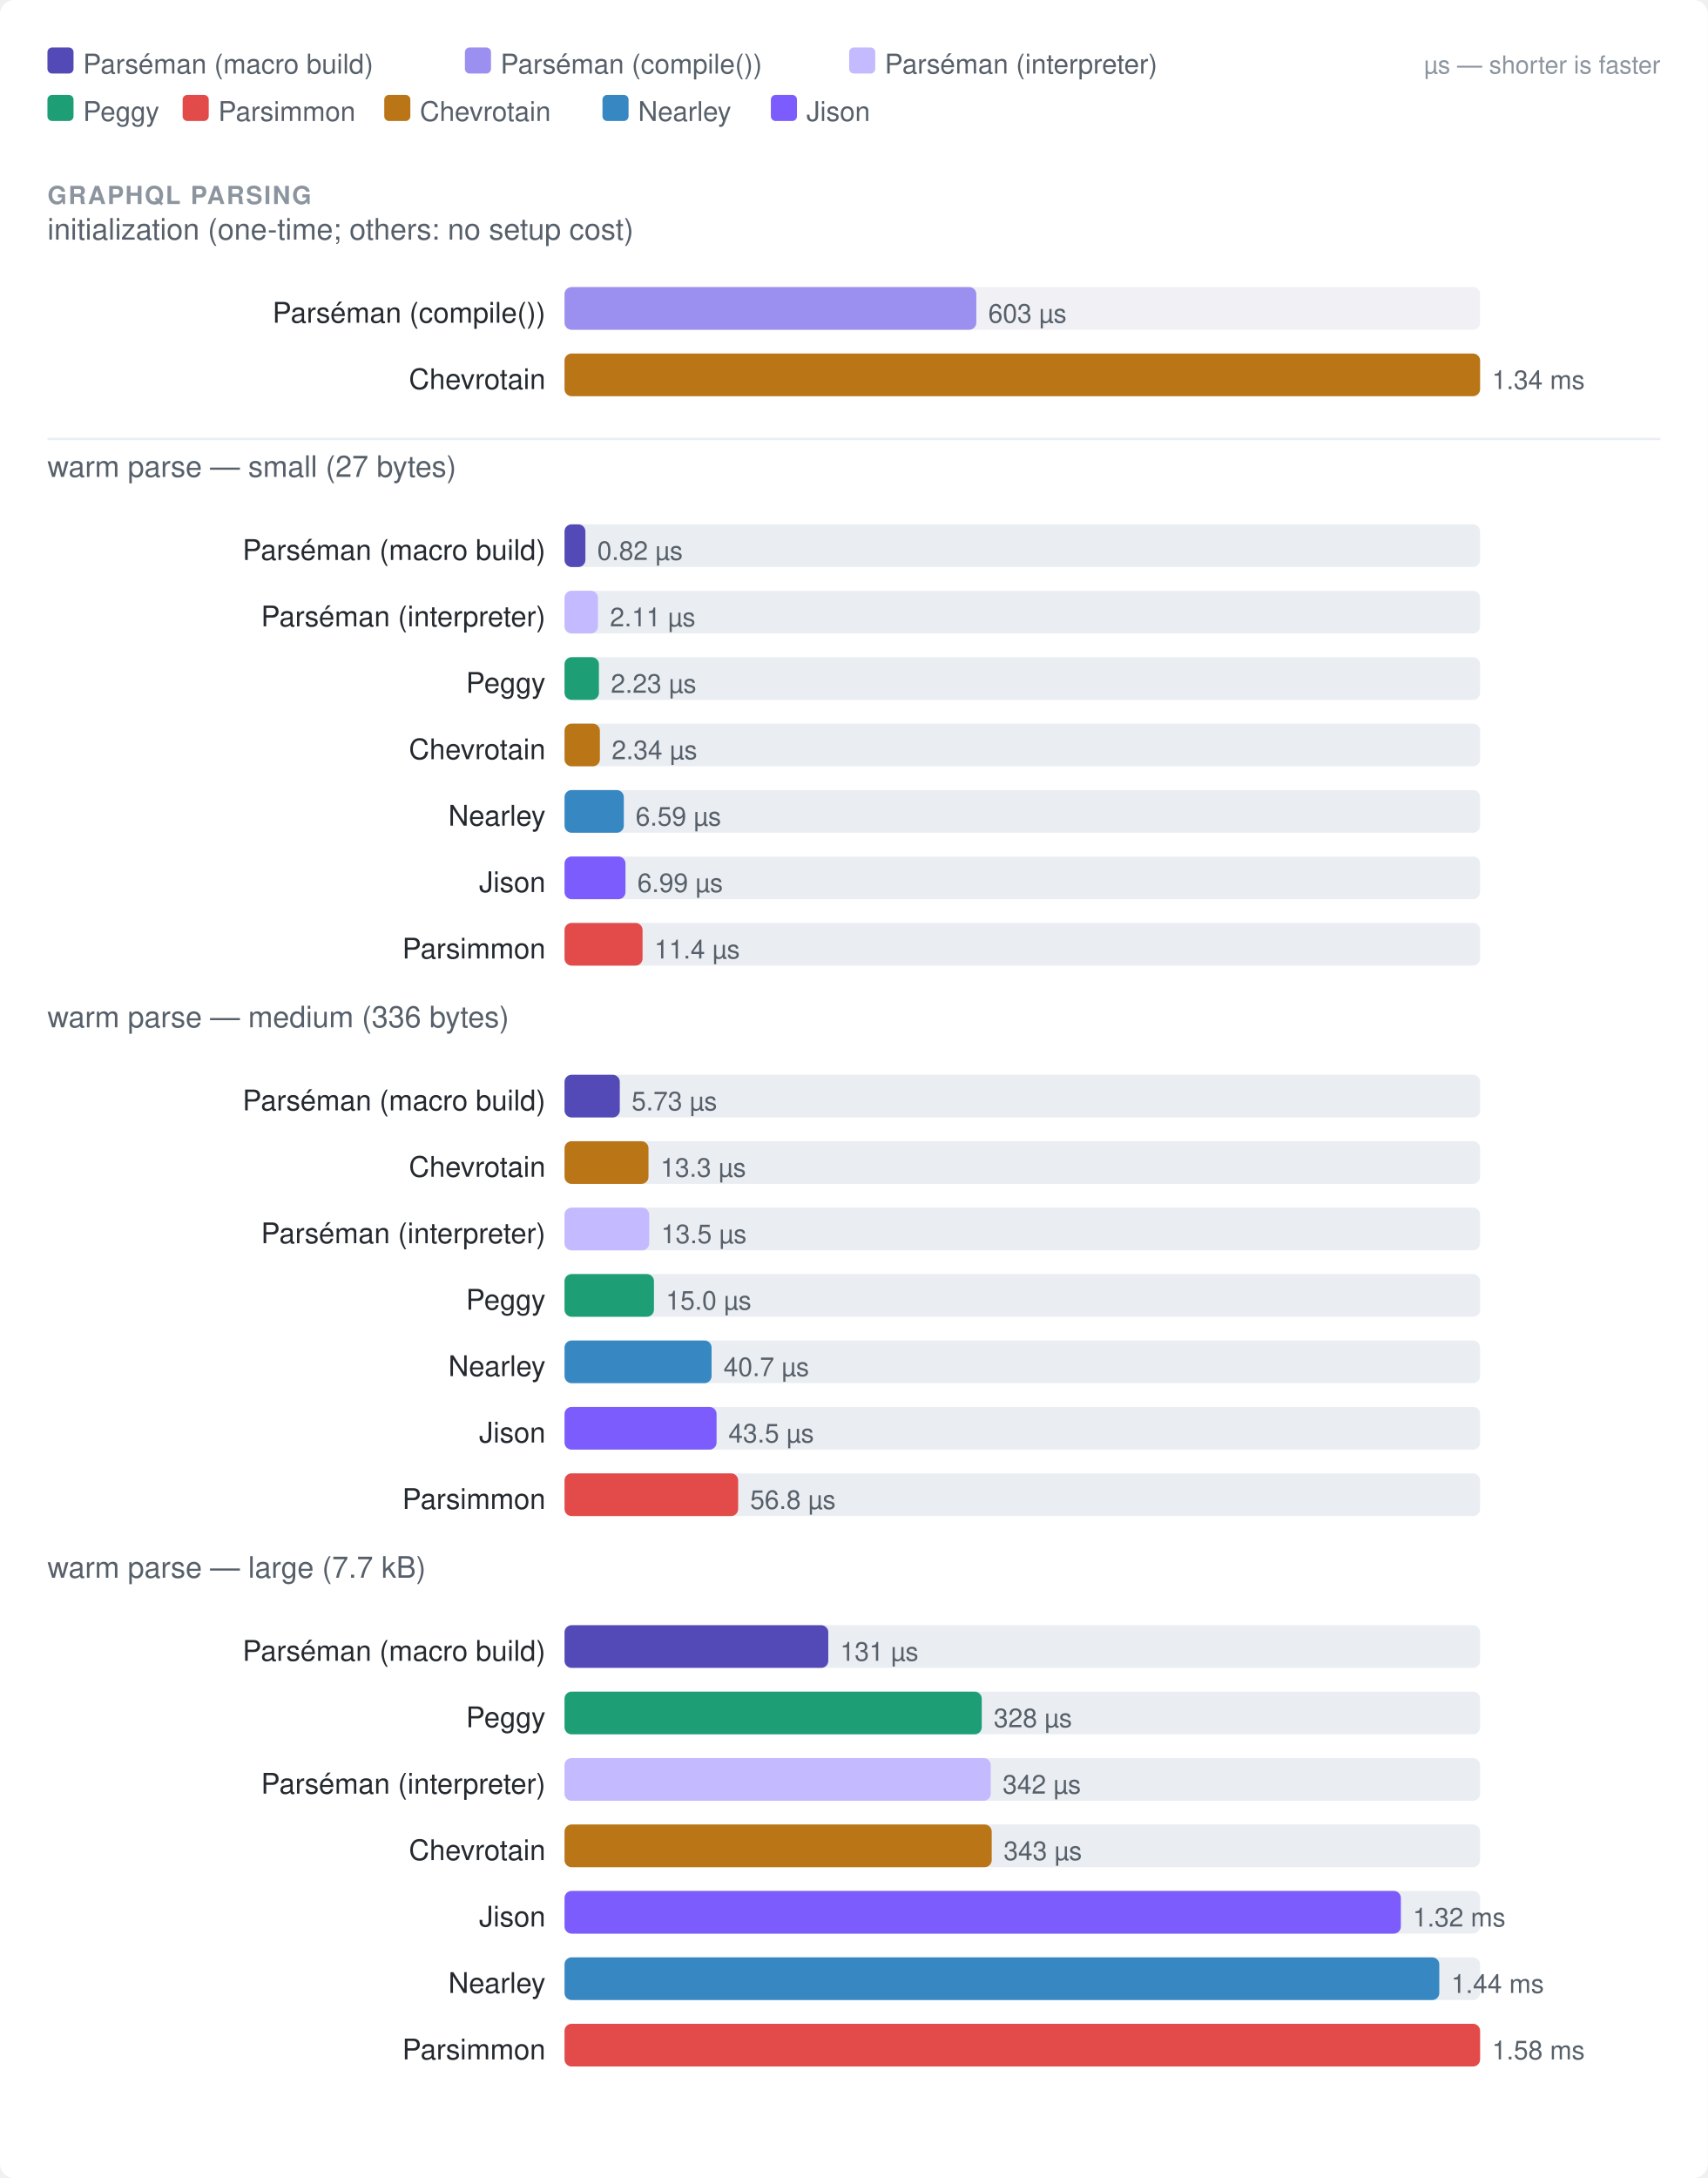
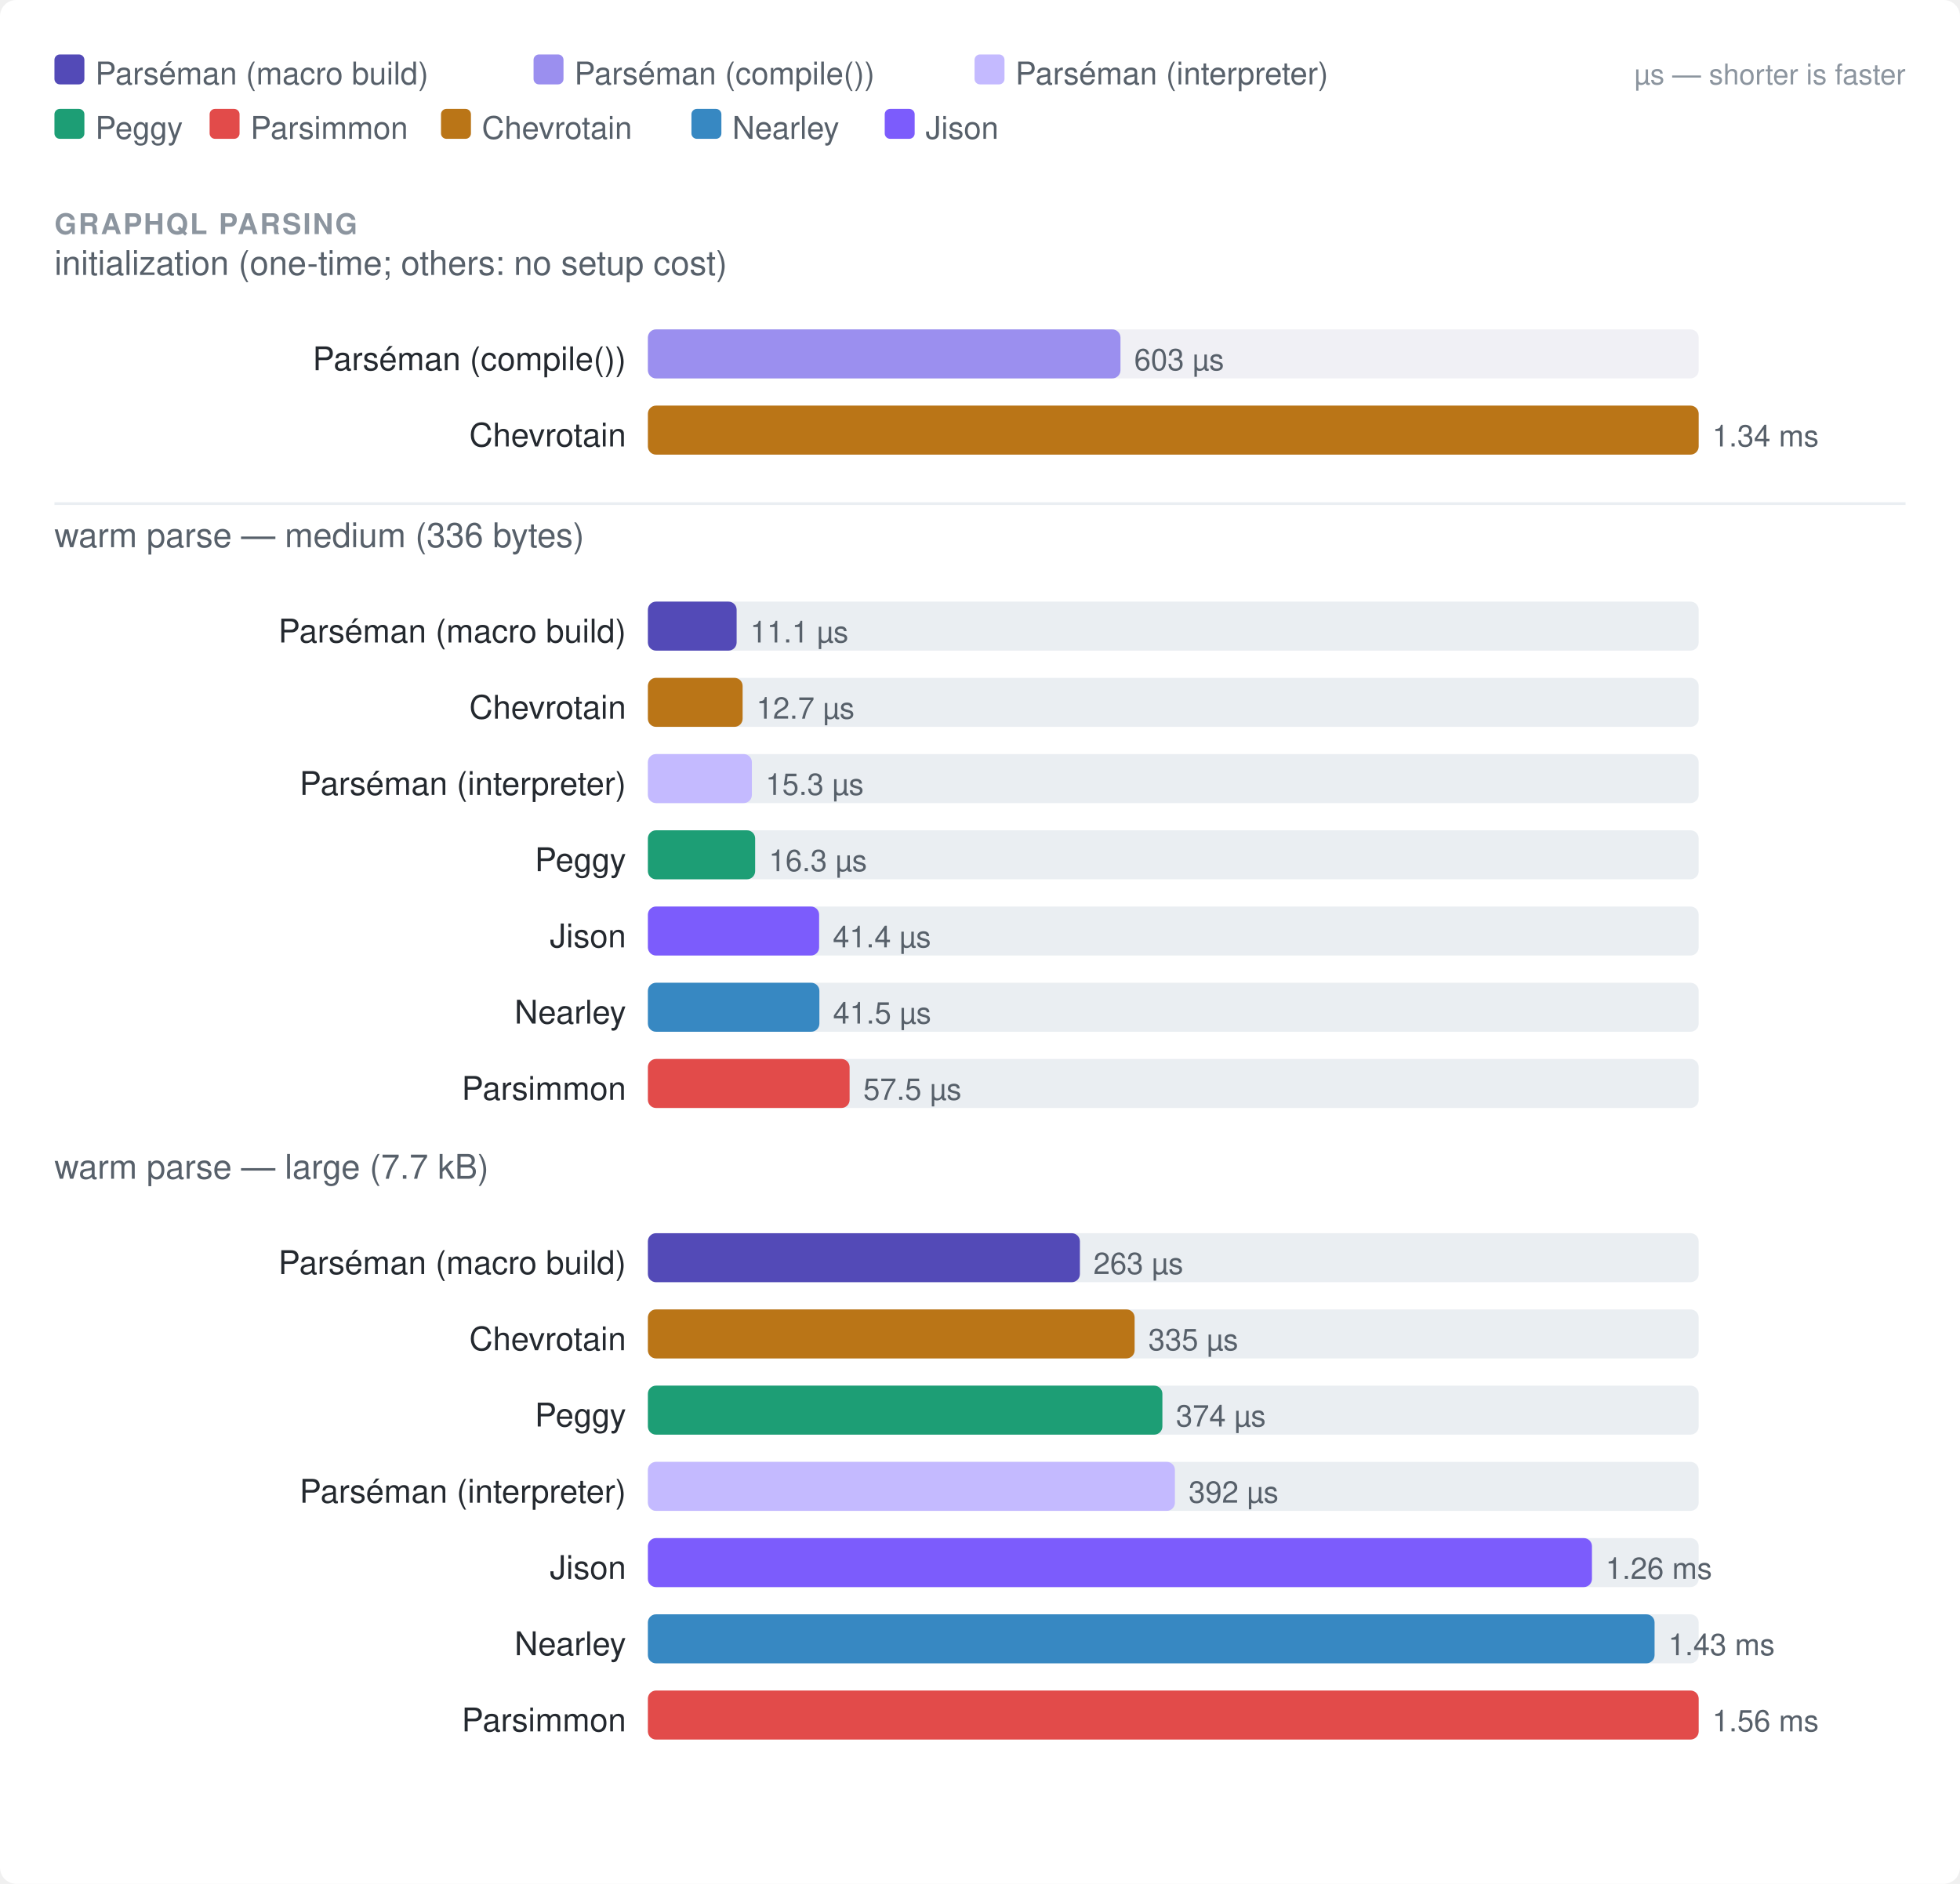
- <svg xmlns="http://www.w3.org/2000/svg" viewBox="0 0 720 918" width="720" height="918">
-   <rect width="720" height="918" fill="white" rx="6" />
+ <svg xmlns="http://www.w3.org/2000/svg" viewBox="0 0 720 692" width="720" height="692">
+   <rect width="720" height="692" fill="white" rx="6" />
  <rect x="20" y="20" width="11" height="11" rx="2" fill="#534AB7" />
  <text x="35" y="31" font-size="11.5" fill="#57606a" font-family="-apple-system,BlinkMacSystemFont,'Segoe UI',Helvetica,Arial,sans-serif">Parséman (macro build)</text>
  <rect x="196" y="20" width="11" height="11" rx="2" fill="#9B8FEF" />
  <text x="211" y="31" font-size="11.5" fill="#57606a" font-family="-apple-system,BlinkMacSystemFont,'Segoe UI',Helvetica,Arial,sans-serif">Parséman (compile())</text>
  <rect x="358" y="20" width="11" height="11" rx="2" fill="#C4BAFF" />
  <text x="373" y="31" font-size="11.5" fill="#57606a" font-family="-apple-system,BlinkMacSystemFont,'Segoe UI',Helvetica,Arial,sans-serif">Parséman (interpreter)</text>
  <rect x="20" y="40" width="11" height="11" rx="2" fill="#1D9E75" />
  <text x="35" y="51" font-size="11.5" fill="#57606a" font-family="-apple-system,BlinkMacSystemFont,'Segoe UI',Helvetica,Arial,sans-serif">Peggy</text>
  <rect x="77" y="40" width="11" height="11" rx="2" fill="#E24B4A" />
  <text x="92" y="51" font-size="11.5" fill="#57606a" font-family="-apple-system,BlinkMacSystemFont,'Segoe UI',Helvetica,Arial,sans-serif">Parsimmon</text>
  <rect x="162" y="40" width="11" height="11" rx="2" fill="#BA7517" />
  <text x="177" y="51" font-size="11.5" fill="#57606a" font-family="-apple-system,BlinkMacSystemFont,'Segoe UI',Helvetica,Arial,sans-serif">Chevrotain</text>
  <rect x="254" y="40" width="11" height="11" rx="2" fill="#3788C2" />
  <text x="269" y="51" font-size="11.5" fill="#57606a" font-family="-apple-system,BlinkMacSystemFont,'Segoe UI',Helvetica,Arial,sans-serif">Nearley</text>
  <rect x="325" y="40" width="11" height="11" rx="2" fill="#7C5CFC" />
  <text x="340" y="51" font-size="11.5" fill="#57606a" font-family="-apple-system,BlinkMacSystemFont,'Segoe UI',Helvetica,Arial,sans-serif">Jison</text>
  <text x="700" y="31" font-size="10.5" fill="#8c959f" text-anchor="end" font-family="-apple-system,BlinkMacSystemFont,'Segoe UI',Helvetica,Arial,sans-serif">µs — shorter is faster</text>
  <text x="20" y="86" font-size="10.5" font-weight="600" fill="#8c959f" letter-spacing="0.06em" font-family="-apple-system,BlinkMacSystemFont,'Segoe UI',Helvetica,Arial,sans-serif">GRAPHQL PARSING</text>
  <text x="20" y="101" font-size="12.5" fill="#57606a" font-family="-apple-system,BlinkMacSystemFont,'Segoe UI',Helvetica,Arial,sans-serif">initialization (one-time; others: no setup cost)</text>
  <text x="230" y="136" text-anchor="end" font-size="12" fill="#24292f" font-family="-apple-system,BlinkMacSystemFont,'Segoe UI',Helvetica,Arial,sans-serif">Parséman (compile())</text>
  <rect x="238" y="121" width="386" height="18" rx="3" fill="#f0f0f5" />
  <rect x="238" y="121" width="173.6" height="18" rx="3" fill="#9B8FEF" />
  <text x="416.639" y="136" font-size="11" fill="#57606a" font-family="-apple-system,BlinkMacSystemFont,'Segoe UI',Helvetica,Arial,sans-serif">603 µs</text>
  <text x="230" y="164" text-anchor="end" font-size="12" fill="#24292f" font-family="-apple-system,BlinkMacSystemFont,'Segoe UI',Helvetica,Arial,sans-serif">Chevrotain</text>
  <rect x="238" y="149" width="386" height="18" rx="3" fill="#f0f0f5" />
  <rect x="238" y="149" width="386.0" height="18" rx="3" fill="#BA7517" />
  <text x="629" y="164" font-size="11" fill="#57606a" font-family="-apple-system,BlinkMacSystemFont,'Segoe UI',Helvetica,Arial,sans-serif">1.34 ms</text>
  <line x1="20" y1="185" x2="700" y2="185" stroke="#eaeef2" stroke-width="1" />
-   <text x="20" y="201" font-size="12.5" fill="#57606a" font-family="-apple-system,BlinkMacSystemFont,'Segoe UI',Helvetica,Arial,sans-serif">warm parse — small  (27 bytes)</text>
+   <text x="20" y="201" font-size="12.5" fill="#57606a" font-family="-apple-system,BlinkMacSystemFont,'Segoe UI',Helvetica,Arial,sans-serif">warm parse — medium  (336 bytes)</text>
  <text x="230" y="236" text-anchor="end" font-size="12" fill="#24292f" font-family="-apple-system,BlinkMacSystemFont,'Segoe UI',Helvetica,Arial,sans-serif">Parséman (macro build)</text>
  <rect x="238" y="221" width="386" height="18" rx="3" fill="#eaeef2" />
-   <rect x="238" y="221" width="8.8" height="18" rx="3" fill="#534AB7" />
-   <text x="251.784" y="236" font-size="11" fill="#57606a" font-family="-apple-system,BlinkMacSystemFont,'Segoe UI',Helvetica,Arial,sans-serif">0.82 µs</text>
-   <text x="230" y="264" text-anchor="end" font-size="12" fill="#24292f" font-family="-apple-system,BlinkMacSystemFont,'Segoe UI',Helvetica,Arial,sans-serif">Parséman (interpreter)</text>
+   <rect x="238" y="221" width="32.6" height="18" rx="3" fill="#534AB7" />
+   <text x="275.593" y="236" font-size="11" fill="#57606a" font-family="-apple-system,BlinkMacSystemFont,'Segoe UI',Helvetica,Arial,sans-serif">11.1 µs</text>
+   <text x="230" y="264" text-anchor="end" font-size="12" fill="#24292f" font-family="-apple-system,BlinkMacSystemFont,'Segoe UI',Helvetica,Arial,sans-serif">Chevrotain</text>
  <rect x="238" y="249" width="386" height="18" rx="3" fill="#eaeef2" />
-   <rect x="238" y="249" width="14.1" height="18" rx="3" fill="#C4BAFF" />
-   <text x="257.131" y="264" font-size="11" fill="#57606a" font-family="-apple-system,BlinkMacSystemFont,'Segoe UI',Helvetica,Arial,sans-serif">2.11 µs</text>
-   <text x="230" y="292" text-anchor="end" font-size="12" fill="#24292f" font-family="-apple-system,BlinkMacSystemFont,'Segoe UI',Helvetica,Arial,sans-serif">Peggy</text>
+   <rect x="238" y="249" width="34.8" height="18" rx="3" fill="#BA7517" />
+   <text x="277.828" y="264" font-size="11" fill="#57606a" font-family="-apple-system,BlinkMacSystemFont,'Segoe UI',Helvetica,Arial,sans-serif">12.7 µs</text>
+   <text x="230" y="292" text-anchor="end" font-size="12" fill="#24292f" font-family="-apple-system,BlinkMacSystemFont,'Segoe UI',Helvetica,Arial,sans-serif">Parséman (interpreter)</text>
  <rect x="238" y="277" width="386" height="18" rx="3" fill="#eaeef2" />
-   <rect x="238" y="277" width="14.5" height="18" rx="3" fill="#1D9E75" />
-   <text x="257.513" y="292" font-size="11" fill="#57606a" font-family="-apple-system,BlinkMacSystemFont,'Segoe UI',Helvetica,Arial,sans-serif">2.23 µs</text>
-   <text x="230" y="320" text-anchor="end" font-size="12" fill="#24292f" font-family="-apple-system,BlinkMacSystemFont,'Segoe UI',Helvetica,Arial,sans-serif">Chevrotain</text>
+   <rect x="238" y="277" width="38.2" height="18" rx="3" fill="#C4BAFF" />
+   <text x="281.218" y="292" font-size="11" fill="#57606a" font-family="-apple-system,BlinkMacSystemFont,'Segoe UI',Helvetica,Arial,sans-serif">15.3 µs</text>
+   <text x="230" y="320" text-anchor="end" font-size="12" fill="#24292f" font-family="-apple-system,BlinkMacSystemFont,'Segoe UI',Helvetica,Arial,sans-serif">Peggy</text>
  <rect x="238" y="305" width="386" height="18" rx="3" fill="#eaeef2" />
-   <rect x="238" y="305" width="14.9" height="18" rx="3" fill="#BA7517" />
-   <text x="257.883" y="320" font-size="11" fill="#57606a" font-family="-apple-system,BlinkMacSystemFont,'Segoe UI',Helvetica,Arial,sans-serif">2.34 µs</text>
-   <text x="230" y="348" text-anchor="end" font-size="12" fill="#24292f" font-family="-apple-system,BlinkMacSystemFont,'Segoe UI',Helvetica,Arial,sans-serif">Nearley</text>
+   <rect x="238" y="305" width="39.4" height="18" rx="3" fill="#1D9E75" />
+   <text x="282.43" y="320" font-size="11" fill="#57606a" font-family="-apple-system,BlinkMacSystemFont,'Segoe UI',Helvetica,Arial,sans-serif">16.3 µs</text>
+   <text x="230" y="348" text-anchor="end" font-size="12" fill="#24292f" font-family="-apple-system,BlinkMacSystemFont,'Segoe UI',Helvetica,Arial,sans-serif">Jison</text>
  <rect x="238" y="333" width="386" height="18" rx="3" fill="#eaeef2" />
-   <rect x="238" y="333" width="25.0" height="18" rx="3" fill="#3788C2" />
-   <text x="267.962" y="348" font-size="11" fill="#57606a" font-family="-apple-system,BlinkMacSystemFont,'Segoe UI',Helvetica,Arial,sans-serif">6.59 µs</text>
-   <text x="230" y="376" text-anchor="end" font-size="12" fill="#24292f" font-family="-apple-system,BlinkMacSystemFont,'Segoe UI',Helvetica,Arial,sans-serif">Jison</text>
+   <rect x="238" y="333" width="62.9" height="18" rx="3" fill="#7C5CFC" />
+   <text x="305.922" y="348" font-size="11" fill="#57606a" font-family="-apple-system,BlinkMacSystemFont,'Segoe UI',Helvetica,Arial,sans-serif">41.4 µs</text>
+   <text x="230" y="376" text-anchor="end" font-size="12" fill="#24292f" font-family="-apple-system,BlinkMacSystemFont,'Segoe UI',Helvetica,Arial,sans-serif">Nearley</text>
  <rect x="238" y="361" width="386" height="18" rx="3" fill="#eaeef2" />
-   <rect x="238" y="361" width="25.7" height="18" rx="3" fill="#7C5CFC" />
-   <text x="268.711" y="376" font-size="11" fill="#57606a" font-family="-apple-system,BlinkMacSystemFont,'Segoe UI',Helvetica,Arial,sans-serif">6.99 µs</text>
+   <rect x="238" y="361" width="63.0" height="18" rx="3" fill="#3788C2" />
+   <text x="305.997" y="376" font-size="11" fill="#57606a" font-family="-apple-system,BlinkMacSystemFont,'Segoe UI',Helvetica,Arial,sans-serif">41.5 µs</text>
  <text x="230" y="404" text-anchor="end" font-size="12" fill="#24292f" font-family="-apple-system,BlinkMacSystemFont,'Segoe UI',Helvetica,Arial,sans-serif">Parsimmon</text>
  <rect x="238" y="389" width="386" height="18" rx="3" fill="#eaeef2" />
-   <rect x="238" y="389" width="32.9" height="18" rx="3" fill="#E24B4A" />
-   <text x="275.855" y="404" font-size="11" fill="#57606a" font-family="-apple-system,BlinkMacSystemFont,'Segoe UI',Helvetica,Arial,sans-serif">11.4 µs</text>
-   <text x="20" y="433" font-size="12.5" fill="#57606a" font-family="-apple-system,BlinkMacSystemFont,'Segoe UI',Helvetica,Arial,sans-serif">warm parse — medium  (336 bytes)</text>
+   <rect x="238" y="389" width="74.1" height="18" rx="3" fill="#E24B4A" />
+   <text x="317.112" y="404" font-size="11" fill="#57606a" font-family="-apple-system,BlinkMacSystemFont,'Segoe UI',Helvetica,Arial,sans-serif">57.5 µs</text>
+   <text x="20" y="433" font-size="12.5" fill="#57606a" font-family="-apple-system,BlinkMacSystemFont,'Segoe UI',Helvetica,Arial,sans-serif">warm parse — large  (7.7 kB)</text>
  <text x="230" y="468" text-anchor="end" font-size="12" fill="#24292f" font-family="-apple-system,BlinkMacSystemFont,'Segoe UI',Helvetica,Arial,sans-serif">Parséman (macro build)</text>
  <rect x="238" y="453" width="386" height="18" rx="3" fill="#eaeef2" />
-   <rect x="238" y="453" width="23.3" height="18" rx="3" fill="#534AB7" />
-   <text x="266.264" y="468" font-size="11" fill="#57606a" font-family="-apple-system,BlinkMacSystemFont,'Segoe UI',Helvetica,Arial,sans-serif">5.73 µs</text>
+   <rect x="238" y="453" width="158.7" height="18" rx="3" fill="#534AB7" />
+   <text x="401.661" y="468" font-size="11" fill="#57606a" font-family="-apple-system,BlinkMacSystemFont,'Segoe UI',Helvetica,Arial,sans-serif">263 µs</text>
  <text x="230" y="496" text-anchor="end" font-size="12" fill="#24292f" font-family="-apple-system,BlinkMacSystemFont,'Segoe UI',Helvetica,Arial,sans-serif">Chevrotain</text>
  <rect x="238" y="481" width="386" height="18" rx="3" fill="#eaeef2" />
-   <rect x="238" y="481" width="35.4" height="18" rx="3" fill="#BA7517" />
-   <text x="278.448" y="496" font-size="11" fill="#57606a" font-family="-apple-system,BlinkMacSystemFont,'Segoe UI',Helvetica,Arial,sans-serif">13.3 µs</text>
-   <text x="230" y="524" text-anchor="end" font-size="12" fill="#24292f" font-family="-apple-system,BlinkMacSystemFont,'Segoe UI',Helvetica,Arial,sans-serif">Parséman (interpreter)</text>
+   <rect x="238" y="481" width="178.8" height="18" rx="3" fill="#BA7517" />
+   <text x="421.838" y="496" font-size="11" fill="#57606a" font-family="-apple-system,BlinkMacSystemFont,'Segoe UI',Helvetica,Arial,sans-serif">335 µs</text>
+   <text x="230" y="524" text-anchor="end" font-size="12" fill="#24292f" font-family="-apple-system,BlinkMacSystemFont,'Segoe UI',Helvetica,Arial,sans-serif">Peggy</text>
  <rect x="238" y="509" width="386" height="18" rx="3" fill="#eaeef2" />
-   <rect x="238" y="509" width="35.7" height="18" rx="3" fill="#C4BAFF" />
-   <text x="278.697" y="524" font-size="11" fill="#57606a" font-family="-apple-system,BlinkMacSystemFont,'Segoe UI',Helvetica,Arial,sans-serif">13.5 µs</text>
-   <text x="230" y="552" text-anchor="end" font-size="12" fill="#24292f" font-family="-apple-system,BlinkMacSystemFont,'Segoe UI',Helvetica,Arial,sans-serif">Peggy</text>
+   <rect x="238" y="509" width="189.0" height="18" rx="3" fill="#1D9E75" />
+   <text x="431.981" y="524" font-size="11" fill="#57606a" font-family="-apple-system,BlinkMacSystemFont,'Segoe UI',Helvetica,Arial,sans-serif">374 µs</text>
+   <text x="230" y="552" text-anchor="end" font-size="12" fill="#24292f" font-family="-apple-system,BlinkMacSystemFont,'Segoe UI',Helvetica,Arial,sans-serif">Parséman (interpreter)</text>
  <rect x="238" y="537" width="386" height="18" rx="3" fill="#eaeef2" />
-   <rect x="238" y="537" width="37.7" height="18" rx="3" fill="#1D9E75" />
-   <text x="280.712" y="552" font-size="11" fill="#57606a" font-family="-apple-system,BlinkMacSystemFont,'Segoe UI',Helvetica,Arial,sans-serif">15.0 µs</text>
-   <text x="230" y="580" text-anchor="end" font-size="12" fill="#24292f" font-family="-apple-system,BlinkMacSystemFont,'Segoe UI',Helvetica,Arial,sans-serif">Nearley</text>
+   <rect x="238" y="537" width="193.6" height="18" rx="3" fill="#C4BAFF" />
+   <text x="436.641" y="552" font-size="11" fill="#57606a" font-family="-apple-system,BlinkMacSystemFont,'Segoe UI',Helvetica,Arial,sans-serif">392 µs</text>
+   <text x="230" y="580" text-anchor="end" font-size="12" fill="#24292f" font-family="-apple-system,BlinkMacSystemFont,'Segoe UI',Helvetica,Arial,sans-serif">Jison</text>
  <rect x="238" y="565" width="386" height="18" rx="3" fill="#eaeef2" />
-   <rect x="238" y="565" width="62.0" height="18" rx="3" fill="#3788C2" />
-   <text x="305.042" y="580" font-size="11" fill="#57606a" font-family="-apple-system,BlinkMacSystemFont,'Segoe UI',Helvetica,Arial,sans-serif">40.7 µs</text>
-   <text x="230" y="608" text-anchor="end" font-size="12" fill="#24292f" font-family="-apple-system,BlinkMacSystemFont,'Segoe UI',Helvetica,Arial,sans-serif">Jison</text>
+   <rect x="238" y="565" width="346.8" height="18" rx="3" fill="#7C5CFC" />
+   <text x="589.8" y="580" font-size="11" fill="#57606a" font-family="-apple-system,BlinkMacSystemFont,'Segoe UI',Helvetica,Arial,sans-serif">1.26 ms</text>
+   <text x="230" y="608" text-anchor="end" font-size="12" fill="#24292f" font-family="-apple-system,BlinkMacSystemFont,'Segoe UI',Helvetica,Arial,sans-serif">Nearley</text>
  <rect x="238" y="593" width="386" height="18" rx="3" fill="#eaeef2" />
-   <rect x="238" y="593" width="64.1" height="18" rx="3" fill="#7C5CFC" />
-   <text x="307.093" y="608" font-size="11" fill="#57606a" font-family="-apple-system,BlinkMacSystemFont,'Segoe UI',Helvetica,Arial,sans-serif">43.5 µs</text>
+   <rect x="238" y="593" width="369.8" height="18" rx="3" fill="#3788C2" />
+   <text x="612.843" y="608" font-size="11" fill="#57606a" font-family="-apple-system,BlinkMacSystemFont,'Segoe UI',Helvetica,Arial,sans-serif">1.43 ms</text>
  <text x="230" y="636" text-anchor="end" font-size="12" fill="#24292f" font-family="-apple-system,BlinkMacSystemFont,'Segoe UI',Helvetica,Arial,sans-serif">Parsimmon</text>
  <rect x="238" y="621" width="386" height="18" rx="3" fill="#eaeef2" />
-   <rect x="238" y="621" width="73.2" height="18" rx="3" fill="#E24B4A" />
-   <text x="316.238" y="636" font-size="11" fill="#57606a" font-family="-apple-system,BlinkMacSystemFont,'Segoe UI',Helvetica,Arial,sans-serif">56.8 µs</text>
-   <text x="20" y="665" font-size="12.5" fill="#57606a" font-family="-apple-system,BlinkMacSystemFont,'Segoe UI',Helvetica,Arial,sans-serif">warm parse — large  (7.7 kB)</text>
-   <text x="230" y="700" text-anchor="end" font-size="12" fill="#24292f" font-family="-apple-system,BlinkMacSystemFont,'Segoe UI',Helvetica,Arial,sans-serif">Parséman (macro build)</text>
-   <rect x="238" y="685" width="386" height="18" rx="3" fill="#eaeef2" />
-   <rect x="238" y="685" width="111.2" height="18" rx="3" fill="#534AB7" />
-   <text x="354.201" y="700" font-size="11" fill="#57606a" font-family="-apple-system,BlinkMacSystemFont,'Segoe UI',Helvetica,Arial,sans-serif">131 µs</text>
-   <text x="230" y="728" text-anchor="end" font-size="12" fill="#24292f" font-family="-apple-system,BlinkMacSystemFont,'Segoe UI',Helvetica,Arial,sans-serif">Peggy</text>
-   <rect x="238" y="713" width="386" height="18" rx="3" fill="#eaeef2" />
-   <rect x="238" y="713" width="175.9" height="18" rx="3" fill="#1D9E75" />
-   <text x="418.943" y="728" font-size="11" fill="#57606a" font-family="-apple-system,BlinkMacSystemFont,'Segoe UI',Helvetica,Arial,sans-serif">328 µs</text>
-   <text x="230" y="756" text-anchor="end" font-size="12" fill="#24292f" font-family="-apple-system,BlinkMacSystemFont,'Segoe UI',Helvetica,Arial,sans-serif">Parséman (interpreter)</text>
-   <rect x="238" y="741" width="386" height="18" rx="3" fill="#eaeef2" />
-   <rect x="238" y="741" width="179.7" height="18" rx="3" fill="#C4BAFF" />
-   <text x="422.7" y="756" font-size="11" fill="#57606a" font-family="-apple-system,BlinkMacSystemFont,'Segoe UI',Helvetica,Arial,sans-serif">342 µs</text>
-   <text x="230" y="784" text-anchor="end" font-size="12" fill="#24292f" font-family="-apple-system,BlinkMacSystemFont,'Segoe UI',Helvetica,Arial,sans-serif">Chevrotain</text>
-   <rect x="238" y="769" width="386" height="18" rx="3" fill="#eaeef2" />
-   <rect x="238" y="769" width="180.1" height="18" rx="3" fill="#BA7517" />
-   <text x="423.123" y="784" font-size="11" fill="#57606a" font-family="-apple-system,BlinkMacSystemFont,'Segoe UI',Helvetica,Arial,sans-serif">343 µs</text>
-   <text x="230" y="812" text-anchor="end" font-size="12" fill="#24292f" font-family="-apple-system,BlinkMacSystemFont,'Segoe UI',Helvetica,Arial,sans-serif">Jison</text>
-   <rect x="238" y="797" width="386" height="18" rx="3" fill="#eaeef2" />
-   <rect x="238" y="797" width="352.6" height="18" rx="3" fill="#7C5CFC" />
-   <text x="595.604" y="812" font-size="11" fill="#57606a" font-family="-apple-system,BlinkMacSystemFont,'Segoe UI',Helvetica,Arial,sans-serif">1.32 ms</text>
-   <text x="230" y="840" text-anchor="end" font-size="12" fill="#24292f" font-family="-apple-system,BlinkMacSystemFont,'Segoe UI',Helvetica,Arial,sans-serif">Nearley</text>
-   <rect x="238" y="825" width="386" height="18" rx="3" fill="#eaeef2" />
-   <rect x="238" y="825" width="368.8" height="18" rx="3" fill="#3788C2" />
-   <text x="611.814" y="840" font-size="11" fill="#57606a" font-family="-apple-system,BlinkMacSystemFont,'Segoe UI',Helvetica,Arial,sans-serif">1.44 ms</text>
-   <text x="230" y="868" text-anchor="end" font-size="12" fill="#24292f" font-family="-apple-system,BlinkMacSystemFont,'Segoe UI',Helvetica,Arial,sans-serif">Parsimmon</text>
-   <rect x="238" y="853" width="386" height="18" rx="3" fill="#eaeef2" />
-   <rect x="238" y="853" width="386.0" height="18" rx="3" fill="#E24B4A" />
-   <text x="629" y="868" font-size="11" fill="#57606a" font-family="-apple-system,BlinkMacSystemFont,'Segoe UI',Helvetica,Arial,sans-serif">1.58 ms</text>
+   <rect x="238" y="621" width="386.0" height="18" rx="3" fill="#E24B4A" />
+   <text x="629" y="636" font-size="11" fill="#57606a" font-family="-apple-system,BlinkMacSystemFont,'Segoe UI',Helvetica,Arial,sans-serif">1.56 ms</text>
</svg>
